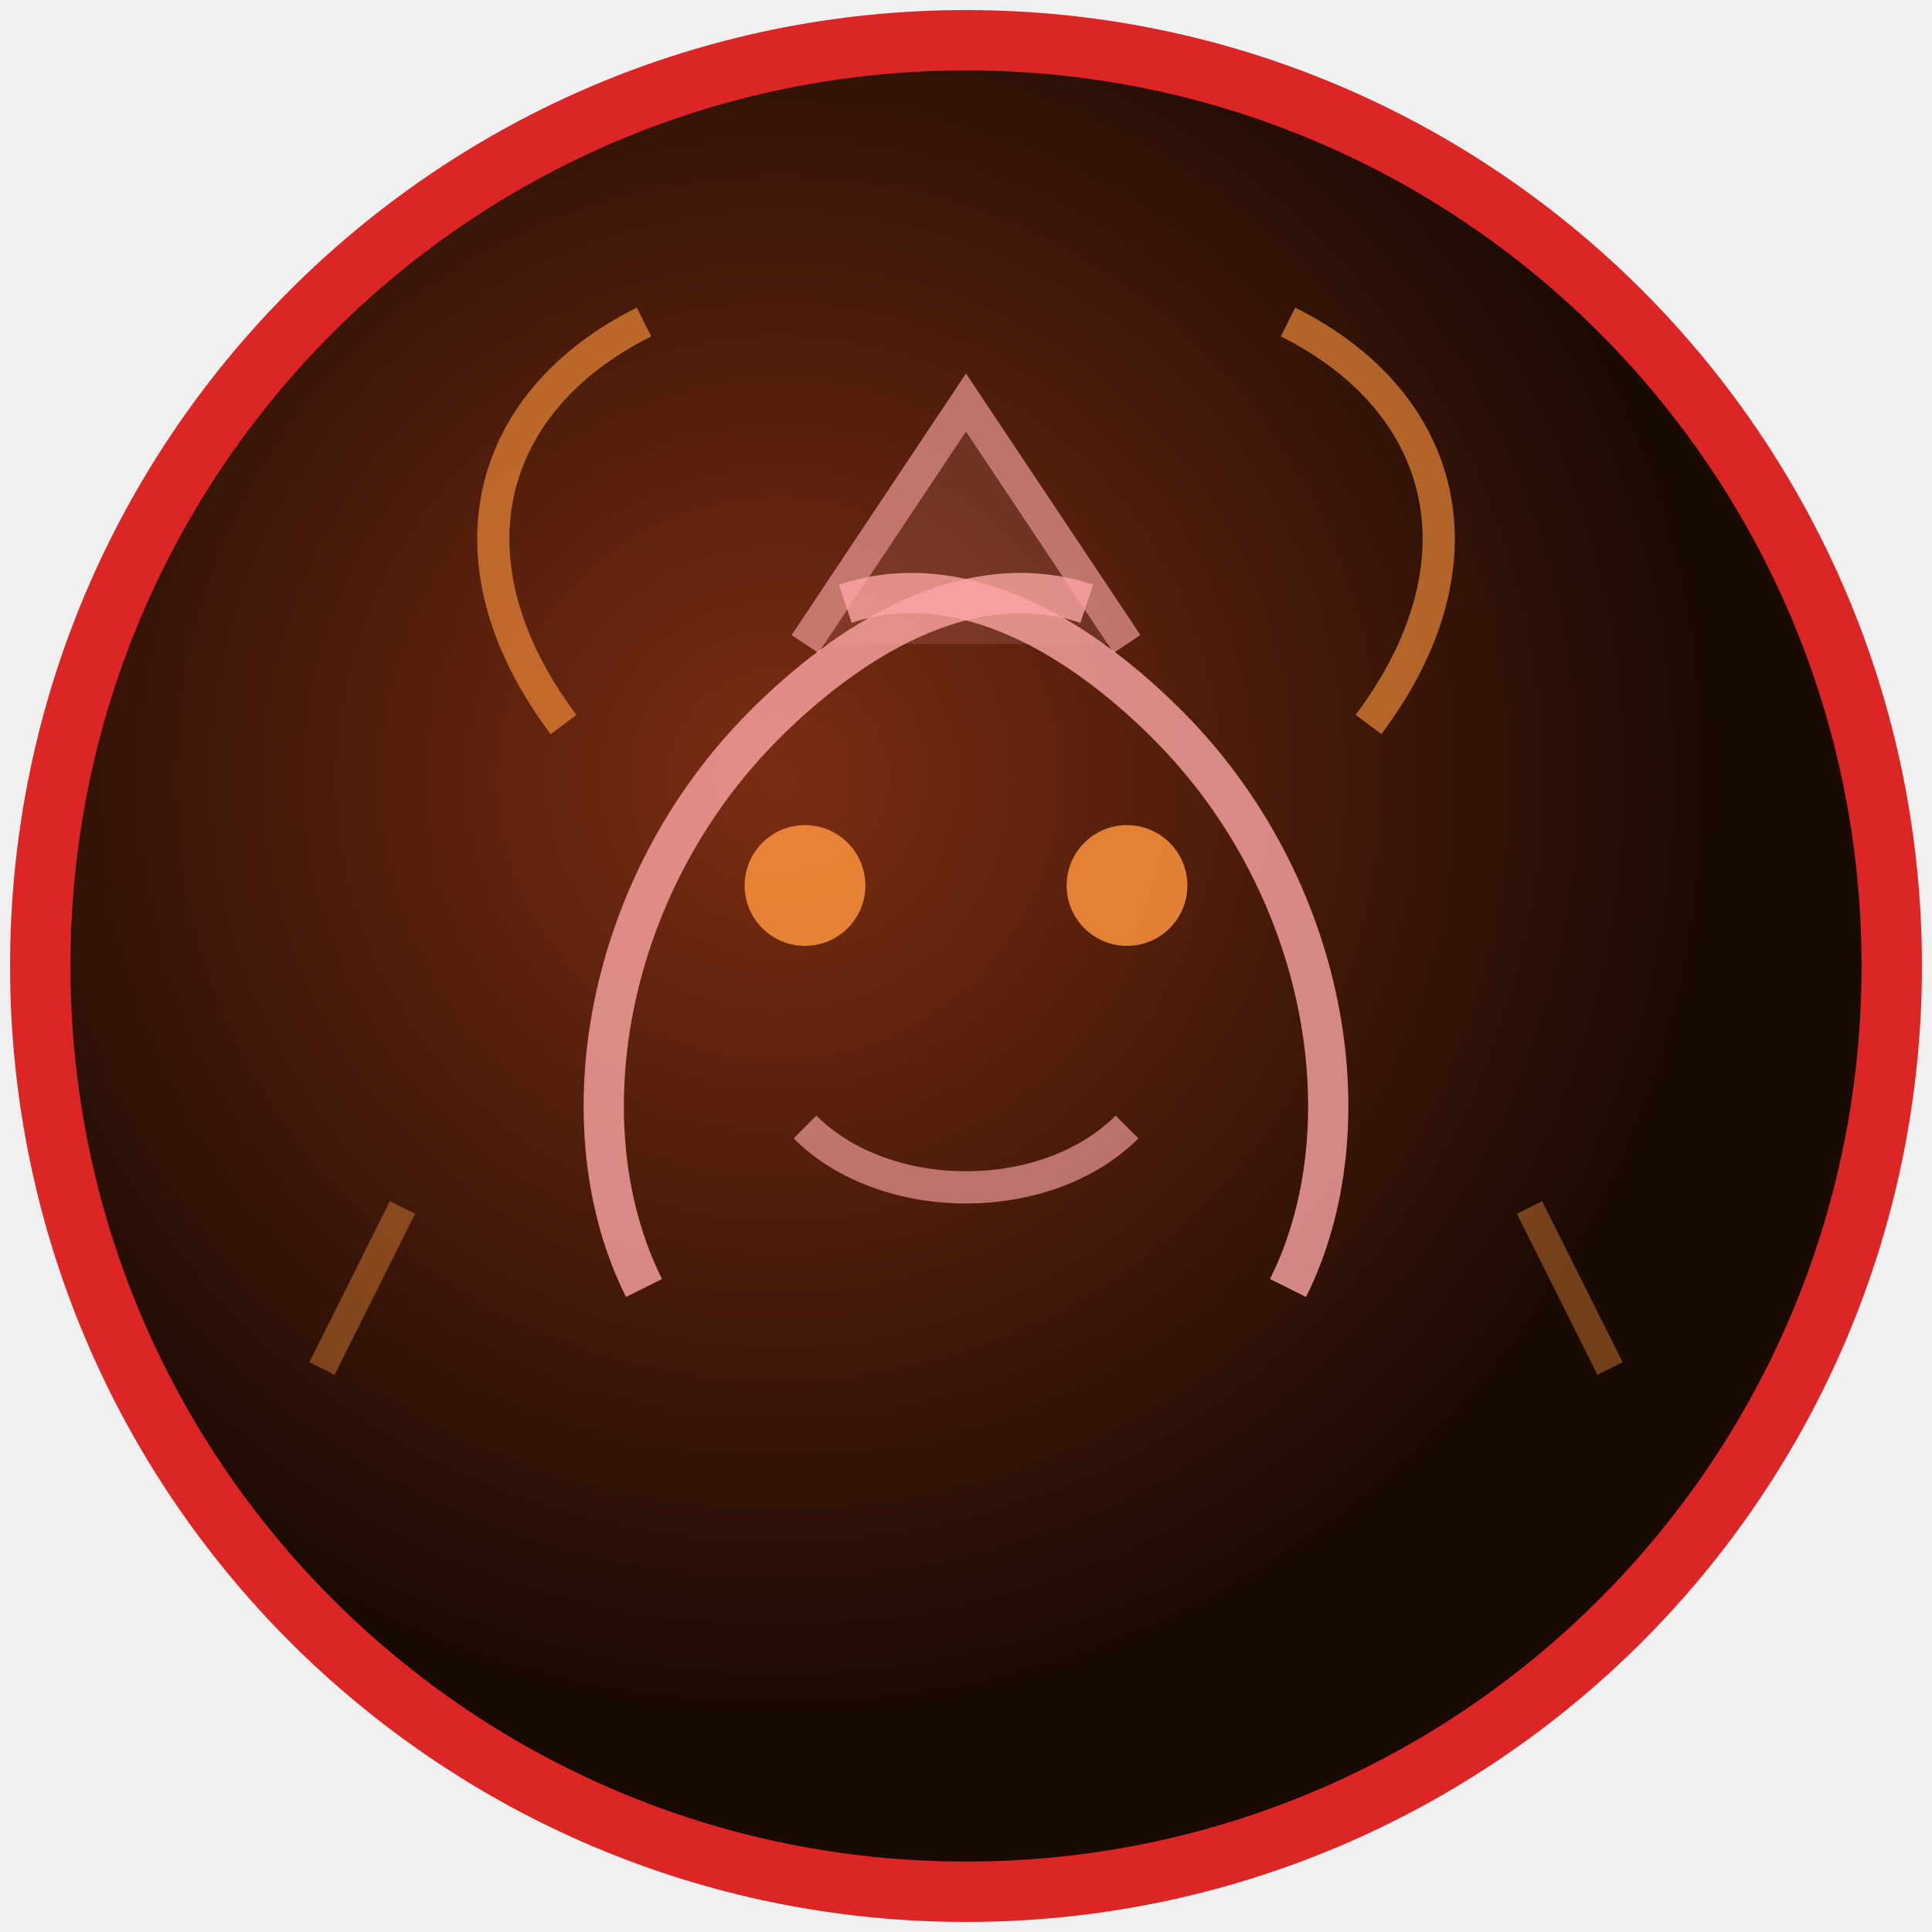
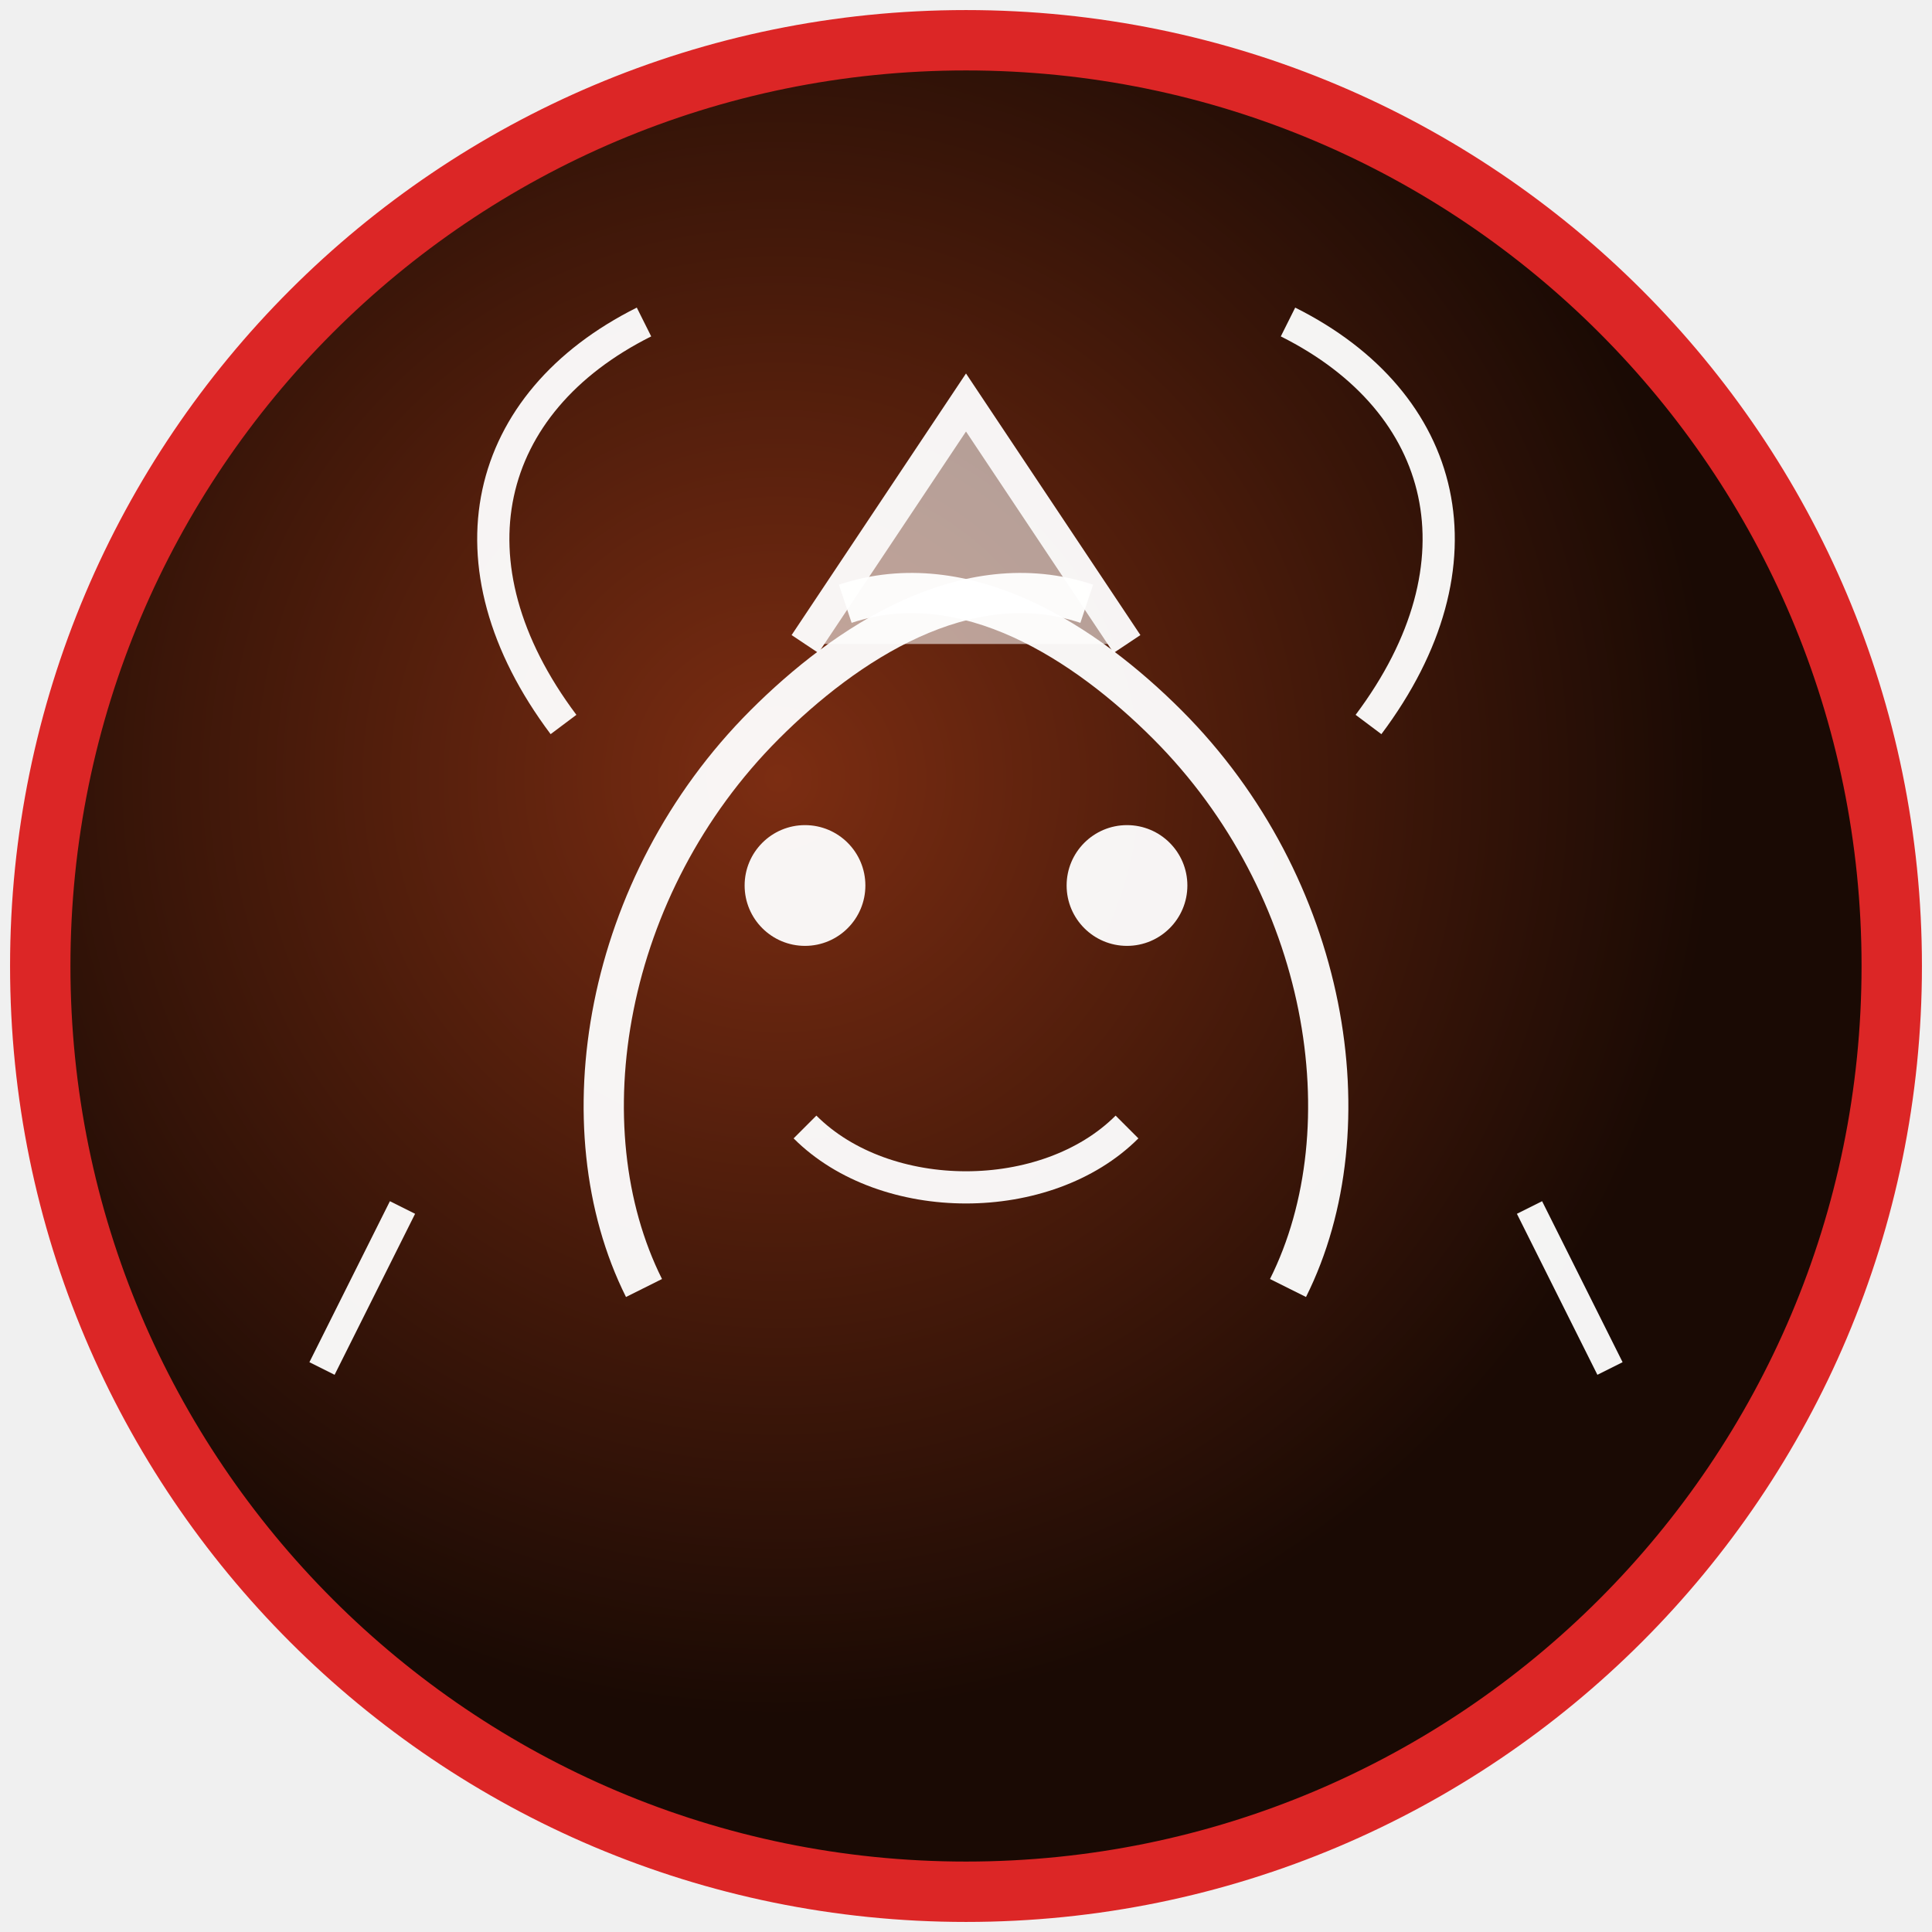
<svg xmlns="http://www.w3.org/2000/svg" viewBox="0 0 48 48">
  <defs>
    <radialGradient id="adr" cx="40%" cy="40%">
      <stop offset="0%" stop-color="#7c2d12" />
      <stop offset="100%" stop-color="#1a0a04" />
    </radialGradient>
  </defs>
  <circle cx="24" cy="24" r="23" fill="url(#adr)" stroke="#dc2626" stroke-width="1.5" />
-   <path d="M16 32c-2-4-1-10 3-14 2-2 5-4 8-3" stroke="#fca5a5" stroke-width="1" fill="none" opacity="0.8" />
-   <path d="M32 32c2-4 1-10-3-14-2-2-5-4-8-3" stroke="#fca5a5" stroke-width="1" fill="none" opacity="0.8" />
-   <path d="M14 18c-3-4-2-8 2-10" stroke="#fb923c" stroke-width=".8" fill="none" opacity="0.64" />
-   <path d="M34 18c3-4 2-8-2-10" stroke="#fb923c" stroke-width=".8" fill="none" opacity="0.64" />
-   <path d="M20 16l4-6 4 6" stroke="#fca5a5" stroke-width=".8" fill="#fca5a5" fill-opacity="0.24" opacity="0.64" />
-   <circle cx="20" cy="22" r="1.5" fill="#fb923c" opacity="0.85" />
-   <circle cx="28" cy="22" r="1.5" fill="#fb923c" opacity="0.85" />
-   <path d="M20 28c2 2 6 2 8 0" stroke="#fca5a5" stroke-width=".8" fill="none" opacity="0.64" />
-   <path d="M10 30l-2 4M38 30l2 4" stroke="#fb923c" stroke-width=".7" opacity="0.4" />
+   <path d="M16 32c-2-4-1-10 3-14 2-2 5-4 8-3" stroke="#ffffff" stroke-width="1" fill="none" opacity="0.95" />
+   <path d="M32 32c2-4 1-10-3-14-2-2-5-4-8-3" stroke="#ffffff" stroke-width="1" fill="none" opacity="0.95" />
+   <path d="M14 18c-3-4-2-8 2-10" stroke="#ffffff" stroke-width=".8" fill="none" opacity="0.95" />
+   <path d="M34 18c3-4 2-8-2-10" stroke="#ffffff" stroke-width=".8" fill="none" opacity="0.95" />
+   <path d="M20 16l4-6 4 6" stroke="#ffffff" stroke-width=".8" fill="#ffffff" fill-opacity="0.6" opacity="0.95" />
+   <circle cx="20" cy="22" r="1.5" fill="#ffffff" opacity="0.95" />
+   <circle cx="28" cy="22" r="1.5" fill="#ffffff" opacity="0.95" />
+   <path d="M20 28c2 2 6 2 8 0" stroke="#ffffff" stroke-width=".8" fill="none" opacity="0.95" />
+   <path d="M10 30l-2 4M38 30l2 4" stroke="#ffffff" stroke-width=".7" opacity="0.95" />
</svg>
